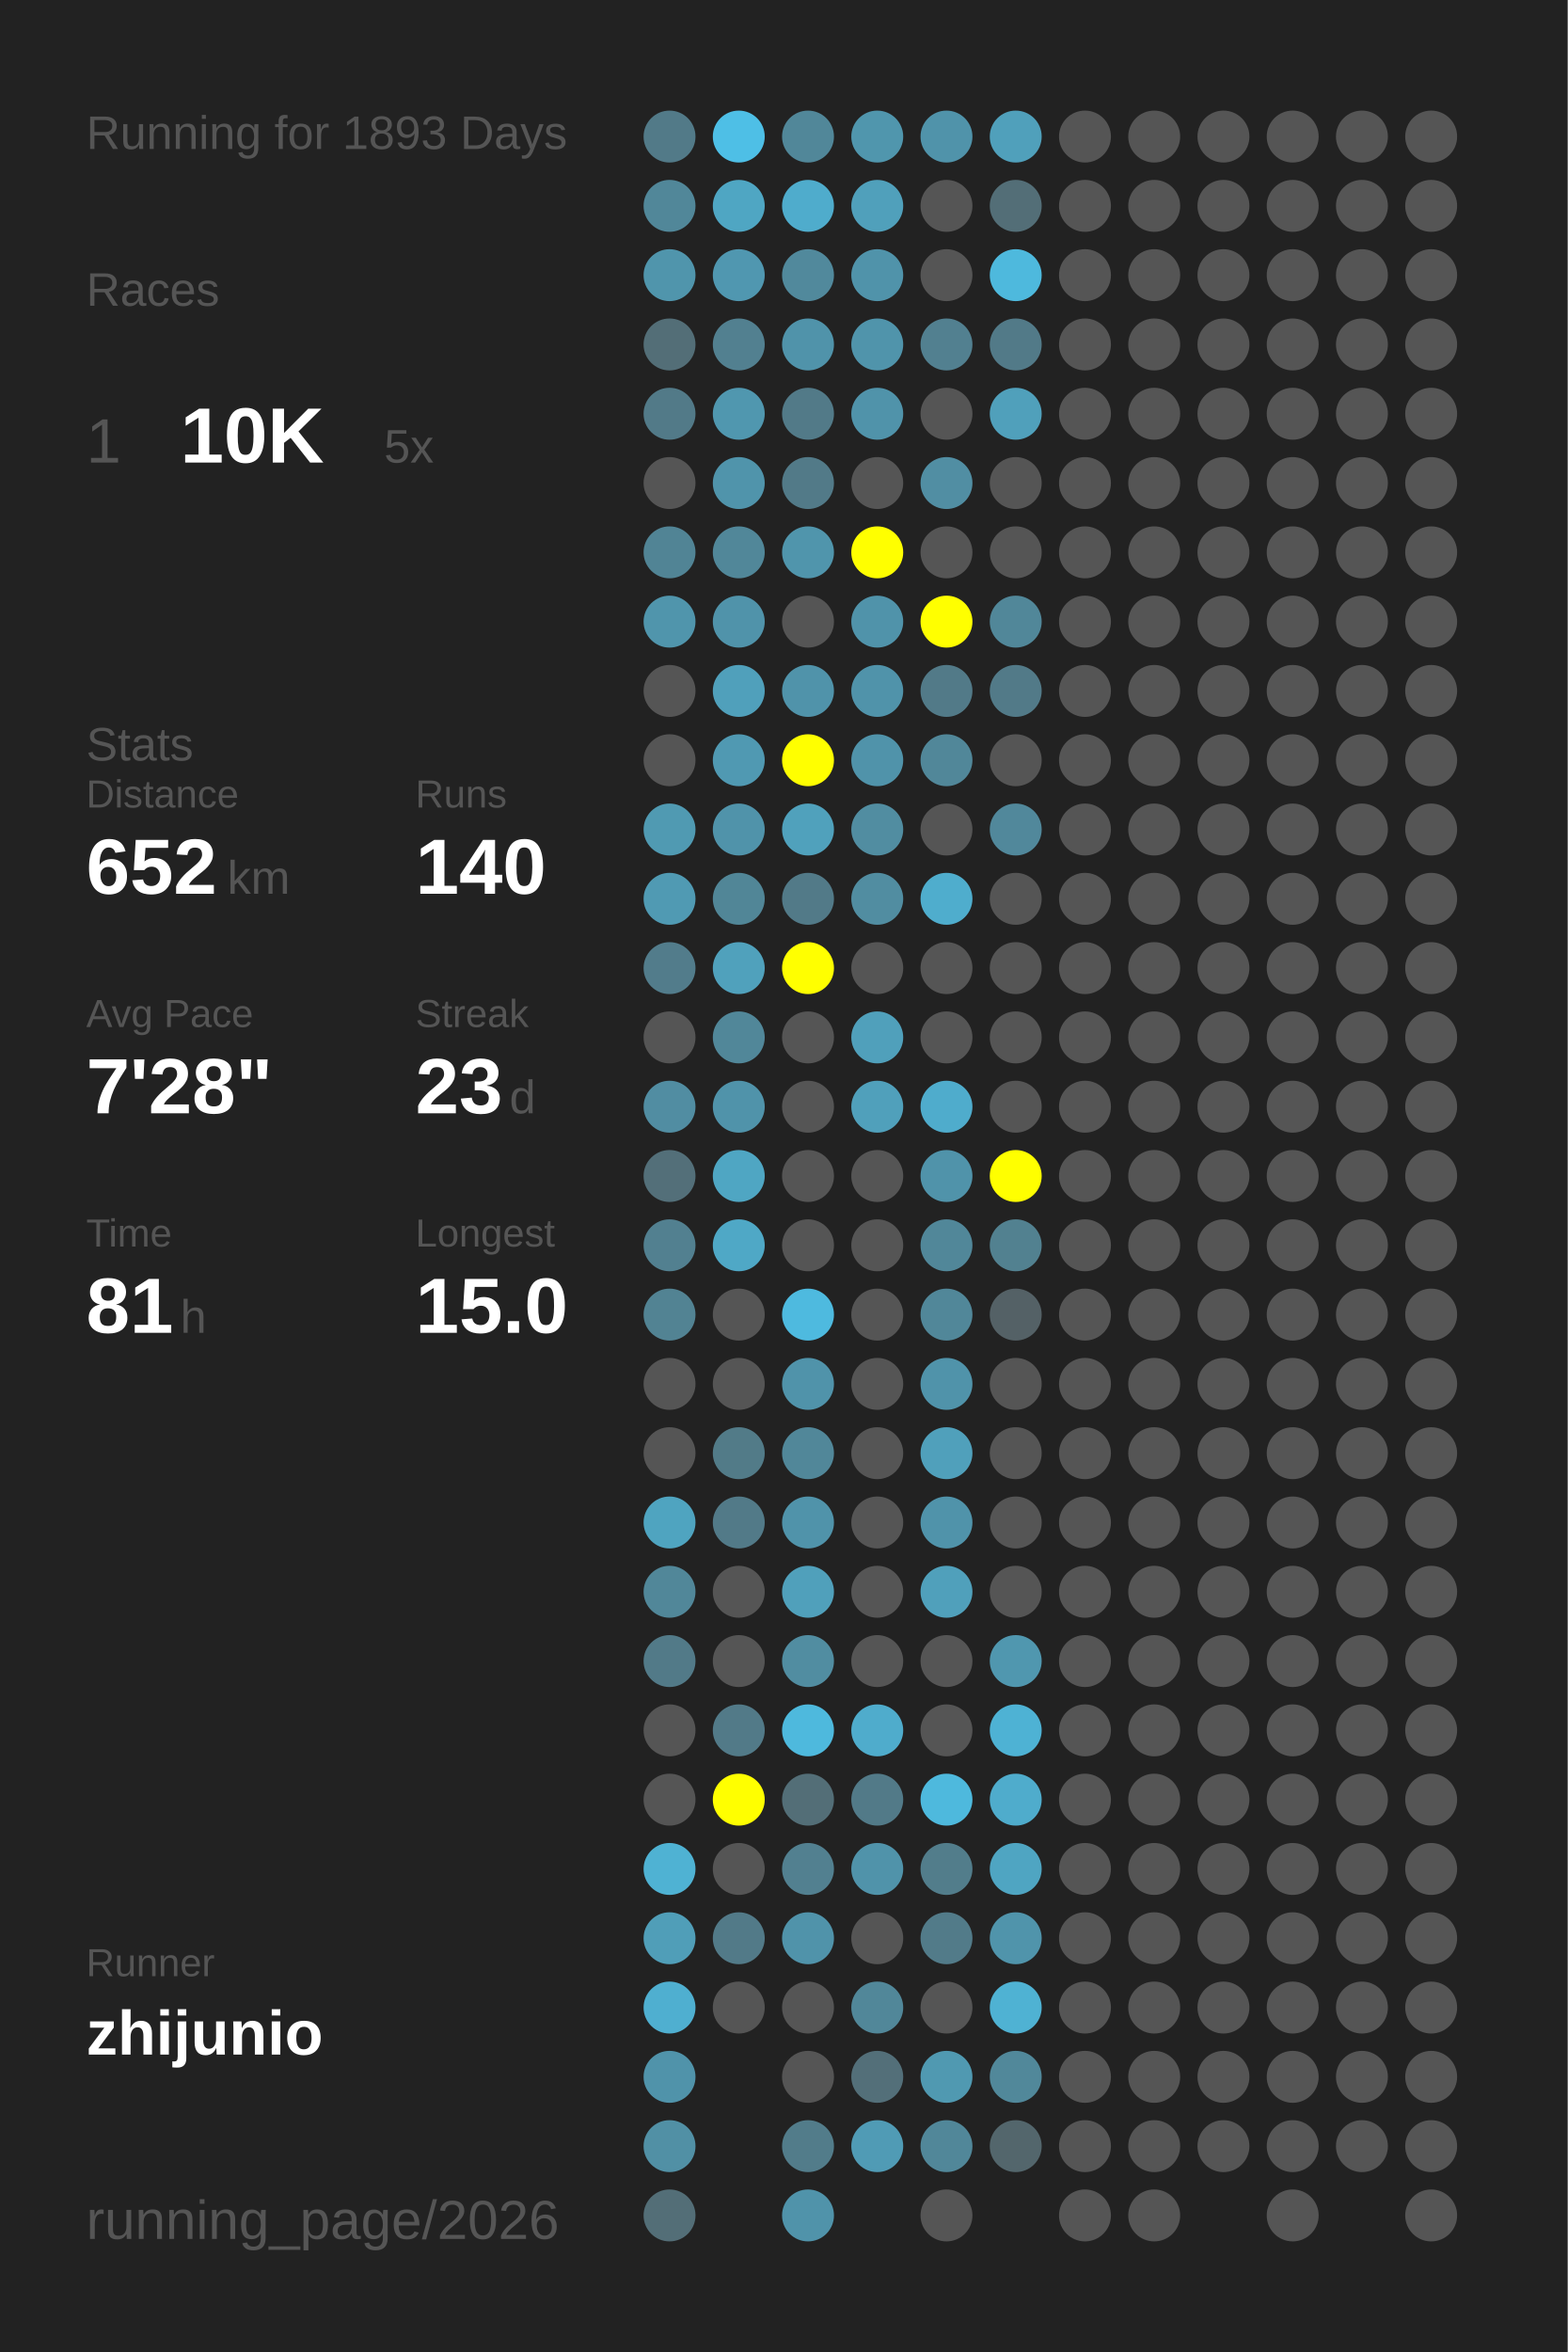
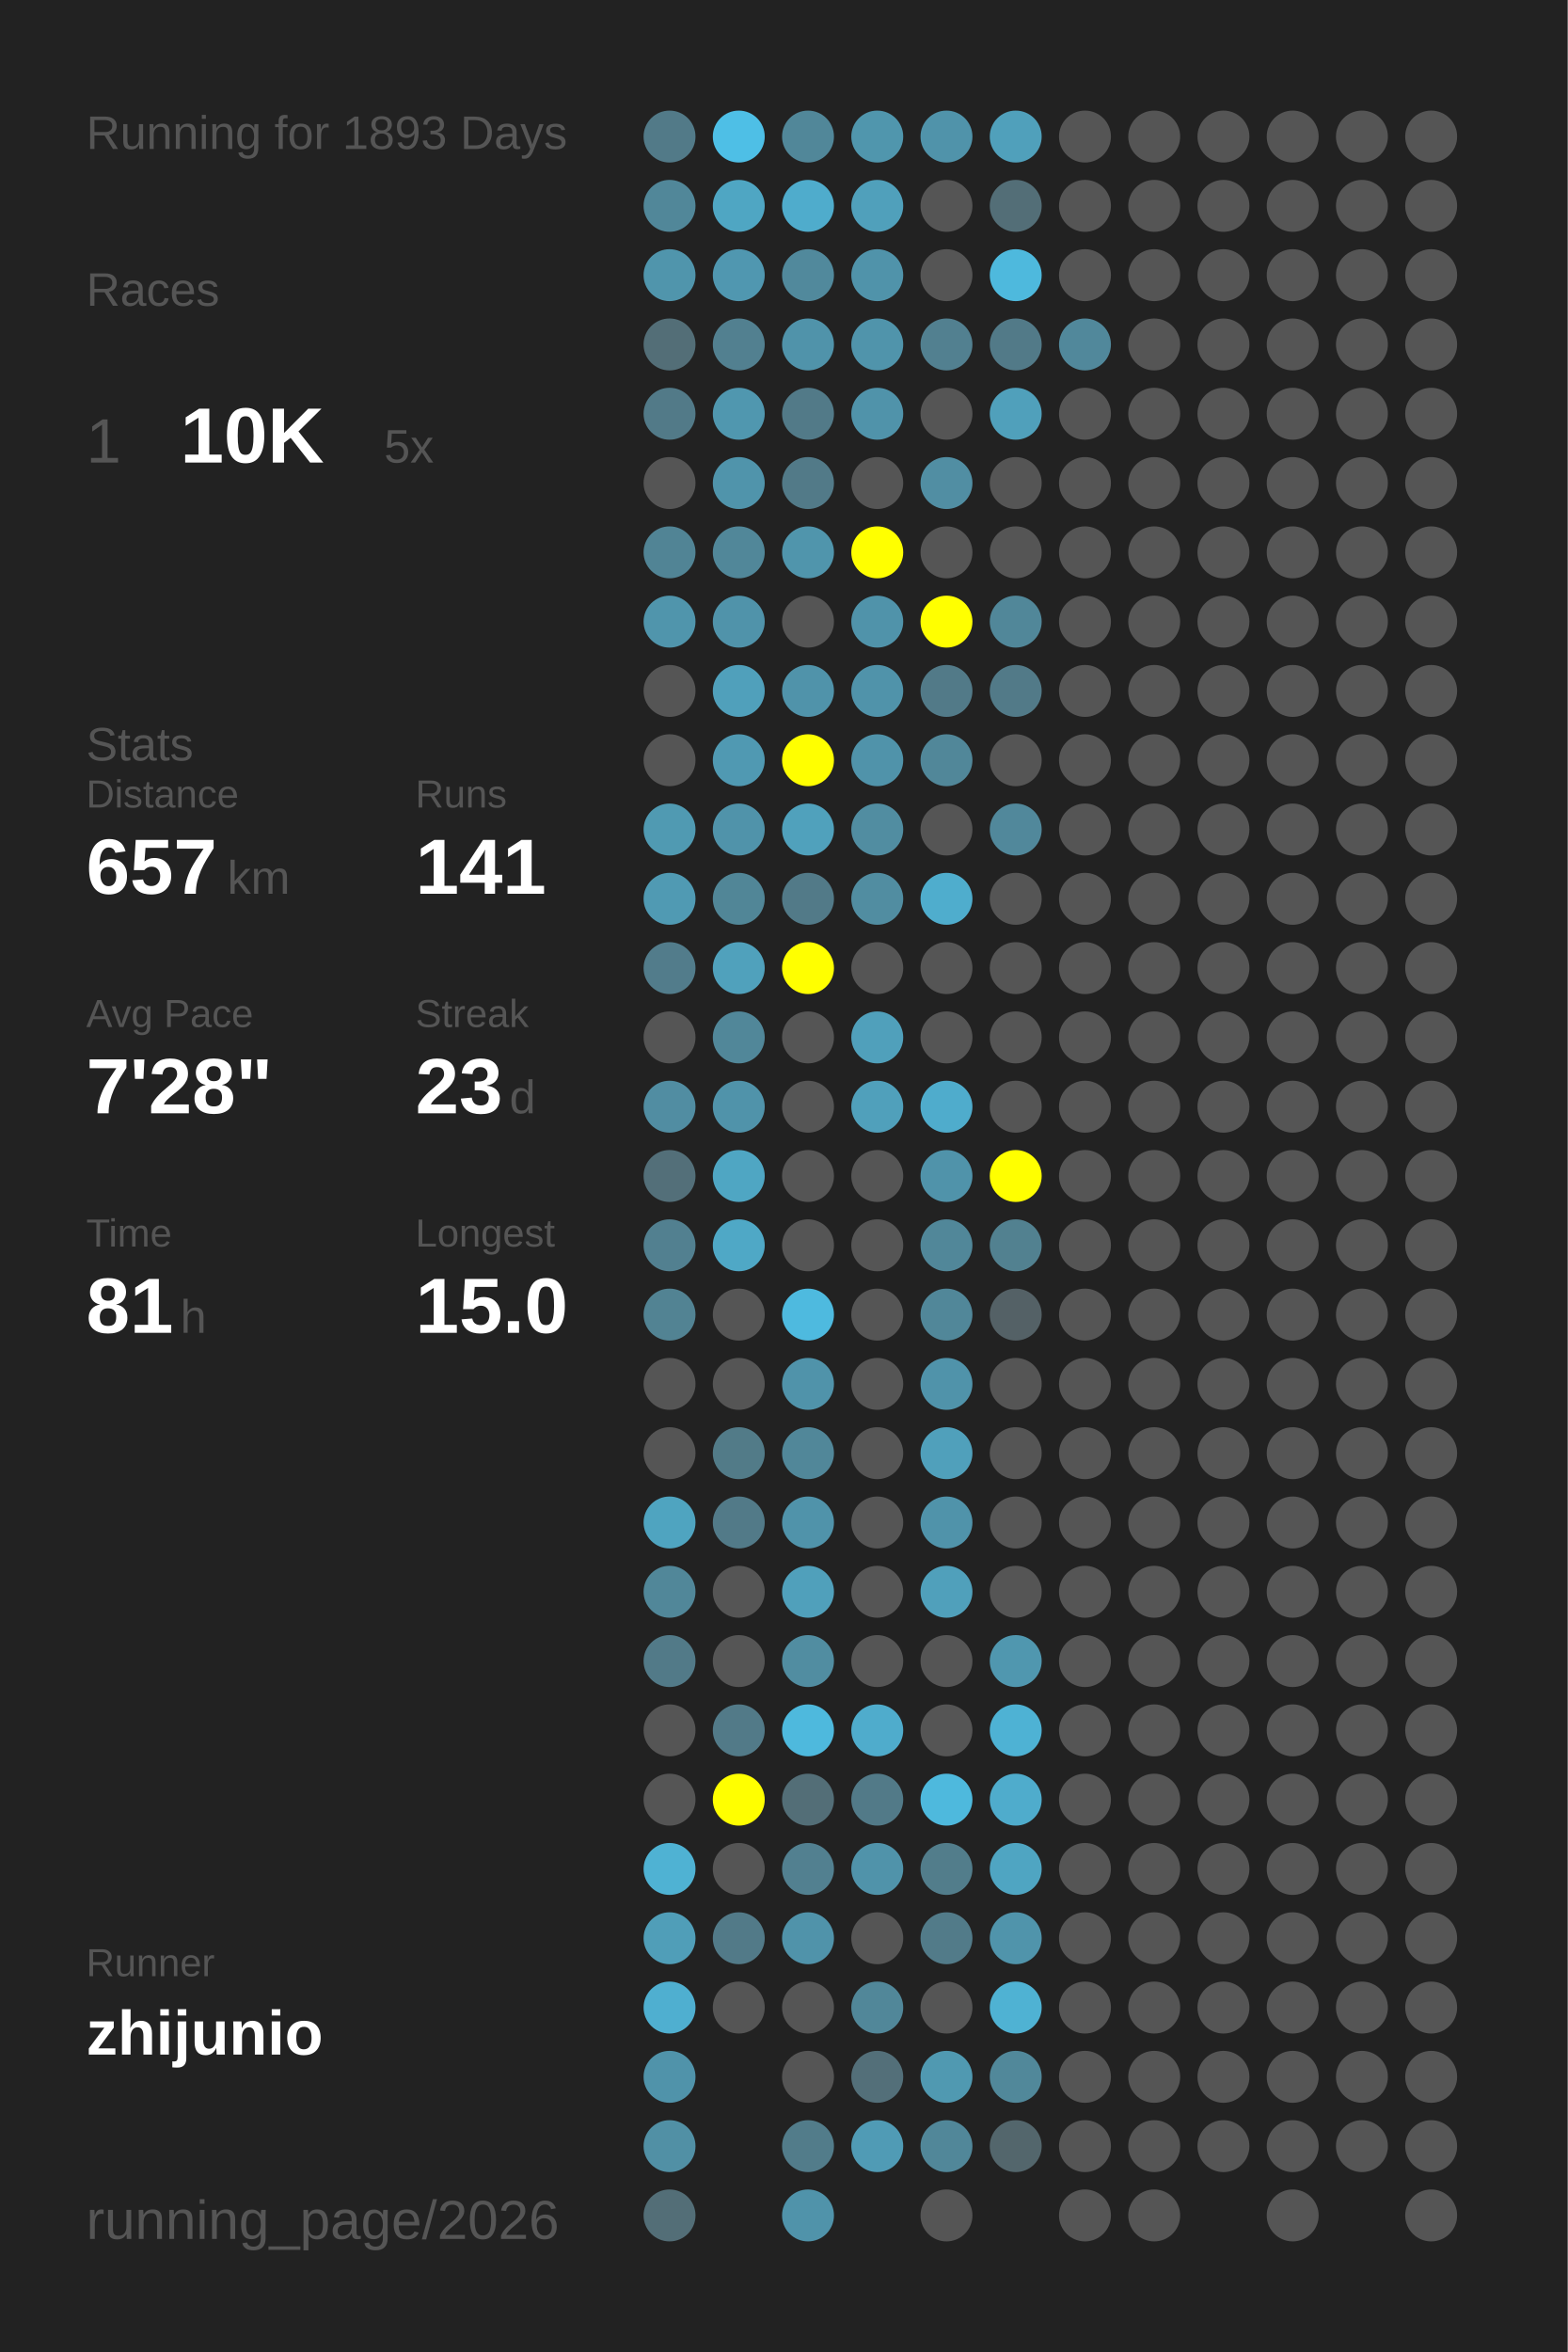
<svg xmlns="http://www.w3.org/2000/svg" baseProfile="full" height="300mm" version="1.1" viewBox="0,0,200,300" width="200mm">
  <defs />
  <rect fill="#222222" height="300" width="200" x="0" y="0" />
  <text fill="#555555" style="font-size:6px; font-family:Arial;" x="11" y="19">Running for 1893 Days</text>
  <text fill="#555555" style="font-size:6px; font-family:Arial;" x="11" y="39">Races</text>
  <text fill="#555555" style="font-size:8px; font-family:Arial;" x="11" y="59">1</text>
  <text fill="#FFFFFF" style="font-size:10px; font-family:Arial; font-weight:bold;" x="23" y="59">10K</text>
  <text fill="#555555" style="font-size:6px; font-family:Arial;" x="49" y="59">5x</text>
  <text fill="#555555" style="font-size:6px; font-family:Arial;" x="11" y="97">Stats</text>
  <text fill="#555555" style="font-size:5px; font-family:Arial;" x="11" y="103">Distance</text>
-   <text fill="#FFFFFF" style="font-size:10px; font-family:Arial; font-weight:bold;" x="11" y="114">652</text>
+   <text fill="#FFFFFF" style="font-size:10px; font-family:Arial; font-weight:bold;" x="11" y="114">657</text>
  <text fill="#555555" style="font-size:6px; font-family:Arial;" x="29" y="114">km</text>
  <text fill="#555555" style="font-size:5px; font-family:Arial;" x="53" y="103">Runs</text>
-   <text fill="#FFFFFF" style="font-size:10px; font-family:Arial; font-weight:bold;" x="53" y="114">140</text>
+   <text fill="#FFFFFF" style="font-size:10px; font-family:Arial; font-weight:bold;" x="53" y="114">141</text>
  <text fill="#555555" style="font-size:5px; font-family:Arial;" x="11" y="131">Avg Pace</text>
  <text fill="#FFFFFF" style="font-size:10px; font-family:Arial; font-weight:bold;" x="11" y="142">7'28"</text>
  <text fill="#555555" style="font-size:5px; font-family:Arial;" x="53" y="131">Streak</text>
  <text fill="#FFFFFF" style="font-size:10px; font-family:Arial; font-weight:bold;" x="53" y="142">23</text>
  <text fill="#555555" style="font-size:6px; font-family:Arial;" x="65" y="142">d</text>
  <text fill="#555555" style="font-size:5px; font-family:Arial;" x="11" y="159">Time</text>
  <text fill="#FFFFFF" style="font-size:10px; font-family:Arial; font-weight:bold;" x="11" y="170">81</text>
  <text fill="#555555" style="font-size:6px; font-family:Arial;" x="23" y="170">h</text>
  <text fill="#555555" style="font-size:5px; font-family:Arial;" x="53" y="159">Longest</text>
  <text fill="#FFFFFF" style="font-size:10px; font-family:Arial; font-weight:bold;" x="53" y="170">15.0</text>
  <text fill="#555555" style="font-size:5px; font-family:Arial;" x="11" y="252.065">Runner</text>
  <text fill="#FFFFFF" style="font-size:8px; font-family:Arial; font-weight:bold;" x="11" y="262.065">zhijunio</text>
  <text fill="#555555" style="font-size:7px; font-family:Arial;" x="11" y="285.581">running_page/2026</text>
  <circle cx="85.417" cy="17.419" fill="#527a88" r="3.312" />
  <circle cx="85.417" cy="26.258" fill="#518799" r="3.312" />
  <circle cx="85.417" cy="35.097" fill="#5095ac" r="3.312" />
  <circle cx="85.417" cy="43.935" fill="#536e77" r="3.312" />
  <circle cx="85.417" cy="52.774" fill="#527a88" r="3.312" />
  <circle cx="85.417" cy="61.613" fill="#555555" r="3.312" />
  <circle cx="85.417" cy="70.452" fill="#518495" r="3.312" />
  <circle cx="85.417" cy="79.29" fill="#5095ac" r="3.312" />
  <circle cx="85.417" cy="88.129" fill="#555555" r="3.312" />
  <circle cx="85.417" cy="96.968" fill="#555555" r="3.312" />
  <circle cx="85.417" cy="105.806" fill="#509ab2" r="3.312" />
  <circle cx="85.417" cy="114.645" fill="#509ab3" r="3.312" />
  <circle cx="85.417" cy="123.484" fill="#527c8b" r="3.312" />
  <circle cx="85.417" cy="132.323" fill="#555555" r="3.312" />
  <circle cx="85.417" cy="141.161" fill="#518da2" r="3.312" />
  <circle cx="85.417" cy="150" fill="#536f79" r="3.312" />
  <circle cx="85.417" cy="158.839" fill="#528090" r="3.312" />
  <circle cx="85.417" cy="167.677" fill="#528393" r="3.312" />
  <circle cx="85.417" cy="176.516" fill="#555555" r="3.312" />
  <circle cx="85.417" cy="185.355" fill="#555555" r="3.312" />
  <circle cx="85.417" cy="194.194" fill="#4fa4c0" r="3.312" />
  <circle cx="85.417" cy="203.032" fill="#518799" r="3.312" />
  <circle cx="85.417" cy="211.871" fill="#527a88" r="3.312" />
  <circle cx="85.417" cy="220.71" fill="#555555" r="3.312" />
  <circle cx="85.417" cy="229.548" fill="#555555" r="3.312" />
  <circle cx="85.417" cy="238.387" fill="#4fb2d3" r="3.312" />
  <circle cx="85.417" cy="247.226" fill="#509eb8" r="3.312" />
  <circle cx="85.417" cy="256.065" fill="#4fafd0" r="3.312" />
  <circle cx="85.417" cy="264.903" fill="#5093aa" r="3.312" />
  <circle cx="85.417" cy="273.742" fill="#5190a5" r="3.312" />
  <circle cx="85.417" cy="282.581" fill="#536e77" r="3.312" />
  <circle cx="94.25" cy="17.419" fill="#4ebfe6" r="3.312" />
  <circle cx="94.25" cy="26.258" fill="#4fa6c3" r="3.312" />
  <circle cx="94.25" cy="35.097" fill="#5097b0" r="3.312" />
  <circle cx="94.25" cy="43.935" fill="#528090" r="3.312" />
  <circle cx="94.25" cy="52.774" fill="#5097af" r="3.312" />
  <circle cx="94.25" cy="61.613" fill="#5094ab" r="3.312" />
  <circle cx="94.25" cy="70.452" fill="#518799" r="3.312" />
  <circle cx="94.25" cy="79.29" fill="#5093aa" r="3.312" />
  <circle cx="94.25" cy="88.129" fill="#50a0bb" r="3.312" />
  <circle cx="94.25" cy="96.968" fill="#5099b2" r="3.312" />
  <circle cx="94.25" cy="105.806" fill="#5093aa" r="3.312" />
  <circle cx="94.25" cy="114.645" fill="#518697" r="3.312" />
  <circle cx="94.25" cy="123.484" fill="#50a1bc" r="3.312" />
  <circle cx="94.25" cy="132.323" fill="#518799" r="3.312" />
  <circle cx="94.25" cy="141.161" fill="#5093aa" r="3.312" />
  <circle cx="94.25" cy="150" fill="#4fa6c3" r="3.312" />
  <circle cx="94.25" cy="158.839" fill="#4fa8c6" r="3.312" />
  <circle cx="94.25" cy="167.677" fill="#555555" r="3.312" />
  <circle cx="94.25" cy="176.516" fill="#555555" r="3.312" />
  <circle cx="94.25" cy="185.355" fill="#527b88" r="3.312" />
  <circle cx="94.25" cy="194.194" fill="#527a88" r="3.312" />
  <circle cx="94.25" cy="203.032" fill="#555555" r="3.312" />
  <circle cx="94.25" cy="211.871" fill="#555555" r="3.312" />
  <circle cx="94.25" cy="220.71" fill="#527a88" r="3.312" />
  <circle cx="94.25" cy="229.548" fill="#FFFF00" r="3.312" />
  <circle cx="94.25" cy="238.387" fill="#555555" r="3.312" />
  <circle cx="94.25" cy="247.226" fill="#527a88" r="3.312" />
  <circle cx="94.25" cy="256.065" fill="#555555" r="3.312" />
  <circle cx="103.083" cy="17.419" fill="#518799" r="3.312" />
  <circle cx="103.083" cy="26.258" fill="#4faccc" r="3.312" />
  <circle cx="103.083" cy="35.097" fill="#51899c" r="3.312" />
  <circle cx="103.083" cy="43.935" fill="#5093aa" r="3.312" />
  <circle cx="103.083" cy="52.774" fill="#527a88" r="3.312" />
  <circle cx="103.083" cy="61.613" fill="#527a88" r="3.312" />
  <circle cx="103.083" cy="70.452" fill="#5095ac" r="3.312" />
  <circle cx="103.083" cy="79.29" fill="#555555" r="3.312" />
  <circle cx="103.083" cy="88.129" fill="#5093aa" r="3.312" />
  <circle cx="103.083" cy="96.968" fill="#FFFF00" r="3.312" />
  <circle cx="103.083" cy="105.806" fill="#50a1bc" r="3.312" />
  <circle cx="103.083" cy="114.645" fill="#527a88" r="3.312" />
  <circle cx="103.083" cy="123.484" fill="#FFFF00" r="3.312" />
  <circle cx="103.083" cy="132.323" fill="#555555" r="3.312" />
  <circle cx="103.083" cy="141.161" fill="#555555" r="3.312" />
  <circle cx="103.083" cy="150" fill="#555555" r="3.312" />
  <circle cx="103.083" cy="158.839" fill="#555555" r="3.312" />
  <circle cx="103.083" cy="167.677" fill="#4ebadf" r="3.312" />
  <circle cx="103.083" cy="176.516" fill="#5093aa" r="3.312" />
  <circle cx="103.083" cy="185.355" fill="#518799" r="3.312" />
  <circle cx="103.083" cy="194.194" fill="#5093aa" r="3.312" />
  <circle cx="103.083" cy="203.032" fill="#50a0bb" r="3.312" />
  <circle cx="103.083" cy="211.871" fill="#518da1" r="3.312" />
  <circle cx="103.083" cy="220.71" fill="#4eb9dd" r="3.312" />
  <circle cx="103.083" cy="229.548" fill="#536e77" r="3.312" />
  <circle cx="103.083" cy="238.387" fill="#528090" r="3.312" />
  <circle cx="103.083" cy="247.226" fill="#5093aa" r="3.312" />
  <circle cx="103.083" cy="256.065" fill="#555555" r="3.312" />
  <circle cx="103.083" cy="264.903" fill="#555555" r="3.312" />
  <circle cx="103.083" cy="273.742" fill="#527c8a" r="3.312" />
  <circle cx="103.083" cy="282.581" fill="#5093aa" r="3.312" />
  <circle cx="111.917" cy="17.419" fill="#5096ad" r="3.312" />
  <circle cx="111.917" cy="26.258" fill="#50a0bb" r="3.312" />
  <circle cx="111.917" cy="35.097" fill="#5093aa" r="3.312" />
  <circle cx="111.917" cy="43.935" fill="#5094ab" r="3.312" />
  <circle cx="111.917" cy="52.774" fill="#5093aa" r="3.312" />
  <circle cx="111.917" cy="61.613" fill="#555555" r="3.312" />
  <circle cx="111.917" cy="70.452" fill="#FFFF00" r="3.312" />
  <circle cx="111.917" cy="79.29" fill="#5093aa" r="3.312" />
  <circle cx="111.917" cy="88.129" fill="#5093aa" r="3.312" />
  <circle cx="111.917" cy="96.968" fill="#5093aa" r="3.312" />
  <circle cx="111.917" cy="105.806" fill="#518da1" r="3.312" />
  <circle cx="111.917" cy="114.645" fill="#518da1" r="3.312" />
  <circle cx="111.917" cy="123.484" fill="#555555" r="3.312" />
  <circle cx="111.917" cy="132.323" fill="#50a0bb" r="3.312" />
  <circle cx="111.917" cy="141.161" fill="#50a0bb" r="3.312" />
  <circle cx="111.917" cy="150" fill="#555555" r="3.312" />
  <circle cx="111.917" cy="158.839" fill="#555555" r="3.312" />
  <circle cx="111.917" cy="167.677" fill="#555555" r="3.312" />
  <circle cx="111.917" cy="176.516" fill="#555555" r="3.312" />
  <circle cx="111.917" cy="185.355" fill="#555555" r="3.312" />
  <circle cx="111.917" cy="194.194" fill="#555555" r="3.312" />
  <circle cx="111.917" cy="203.032" fill="#555555" r="3.312" />
  <circle cx="111.917" cy="211.871" fill="#555555" r="3.312" />
  <circle cx="111.917" cy="220.71" fill="#4faccc" r="3.312" />
  <circle cx="111.917" cy="229.548" fill="#527a88" r="3.312" />
  <circle cx="111.917" cy="238.387" fill="#5093aa" r="3.312" />
  <circle cx="111.917" cy="247.226" fill="#555555" r="3.312" />
  <circle cx="111.917" cy="256.065" fill="#518799" r="3.312" />
  <circle cx="111.917" cy="264.903" fill="#536f79" r="3.312" />
  <circle cx="111.917" cy="273.742" fill="#509bb5" r="3.312" />
  <circle cx="120.75" cy="17.419" fill="#5093aa" r="3.312" />
  <circle cx="120.75" cy="26.258" fill="#555555" r="3.312" />
  <circle cx="120.75" cy="35.097" fill="#555555" r="3.312" />
  <circle cx="120.75" cy="43.935" fill="#528090" r="3.312" />
  <circle cx="120.75" cy="52.774" fill="#555555" r="3.312" />
  <circle cx="120.75" cy="61.613" fill="#518ea3" r="3.312" />
  <circle cx="120.75" cy="70.452" fill="#555555" r="3.312" />
  <circle cx="120.75" cy="79.29" fill="#FFFF00" r="3.312" />
  <circle cx="120.75" cy="88.129" fill="#527a88" r="3.312" />
  <circle cx="120.75" cy="96.968" fill="#518799" r="3.312" />
  <circle cx="120.75" cy="105.806" fill="#555555" r="3.312" />
  <circle cx="120.75" cy="114.645" fill="#4fadcd" r="3.312" />
  <circle cx="120.75" cy="123.484" fill="#555555" r="3.312" />
  <circle cx="120.75" cy="132.323" fill="#555555" r="3.312" />
  <circle cx="120.75" cy="141.161" fill="#4faccc" r="3.312" />
  <circle cx="120.75" cy="150" fill="#5093aa" r="3.312" />
  <circle cx="120.75" cy="158.839" fill="#518799" r="3.312" />
  <circle cx="120.75" cy="167.677" fill="#518799" r="3.312" />
  <circle cx="120.75" cy="176.516" fill="#5093aa" r="3.312" />
  <circle cx="120.75" cy="185.355" fill="#50a0bb" r="3.312" />
  <circle cx="120.75" cy="194.194" fill="#5093aa" r="3.312" />
  <circle cx="120.75" cy="203.032" fill="#50a0bb" r="3.312" />
  <circle cx="120.75" cy="211.871" fill="#555555" r="3.312" />
  <circle cx="120.75" cy="220.71" fill="#555555" r="3.312" />
  <circle cx="120.75" cy="229.548" fill="#4eb9dd" r="3.312" />
  <circle cx="120.75" cy="238.387" fill="#527d8b" r="3.312" />
  <circle cx="120.75" cy="247.226" fill="#527b89" r="3.312" />
  <circle cx="120.75" cy="256.065" fill="#555555" r="3.312" />
  <circle cx="120.75" cy="264.903" fill="#5099b1" r="3.312" />
  <circle cx="120.75" cy="273.742" fill="#518799" r="3.312" />
  <circle cx="120.75" cy="282.581" fill="#555555" r="3.312" />
  <circle cx="129.583" cy="17.419" fill="#50a0bb" r="3.312" />
  <circle cx="129.583" cy="26.258" fill="#536e77" r="3.312" />
  <circle cx="129.583" cy="35.097" fill="#4eb9dd" r="3.312" />
  <circle cx="129.583" cy="43.935" fill="#527a88" r="3.312" />
  <circle cx="129.583" cy="52.774" fill="#50a0bb" r="3.312" />
  <circle cx="129.583" cy="61.613" fill="#555555" r="3.312" />
  <circle cx="129.583" cy="70.452" fill="#555555" r="3.312" />
  <circle cx="129.583" cy="79.29" fill="#518799" r="3.312" />
  <circle cx="129.583" cy="88.129" fill="#527a88" r="3.312" />
  <circle cx="129.583" cy="96.968" fill="#555555" r="3.312" />
  <circle cx="129.583" cy="105.806" fill="#51889b" r="3.312" />
  <circle cx="129.583" cy="114.645" fill="#555555" r="3.312" />
  <circle cx="129.583" cy="123.484" fill="#555555" r="3.312" />
  <circle cx="129.583" cy="132.323" fill="#555555" r="3.312" />
  <circle cx="129.583" cy="141.161" fill="#555555" r="3.312" />
  <circle cx="129.583" cy="150" fill="#FFFF00" r="3.312" />
  <circle cx="129.583" cy="158.839" fill="#528190" r="3.312" />
  <circle cx="129.583" cy="167.677" fill="#546166" r="3.312" />
  <circle cx="129.583" cy="176.516" fill="#555555" r="3.312" />
  <circle cx="129.583" cy="185.355" fill="#555555" r="3.312" />
  <circle cx="129.583" cy="194.194" fill="#555555" r="3.312" />
  <circle cx="129.583" cy="203.032" fill="#555555" r="3.312" />
  <circle cx="129.583" cy="211.871" fill="#5097af" r="3.312" />
  <circle cx="129.583" cy="220.71" fill="#4eb2d4" r="3.312" />
  <circle cx="129.583" cy="229.548" fill="#4faccc" r="3.312" />
  <circle cx="129.583" cy="238.387" fill="#4fa5c2" r="3.312" />
  <circle cx="129.583" cy="247.226" fill="#5094ab" r="3.312" />
  <circle cx="129.583" cy="256.065" fill="#4fb2d3" r="3.312" />
  <circle cx="129.583" cy="264.903" fill="#51889a" r="3.312" />
  <circle cx="129.583" cy="273.742" fill="#53666c" r="3.312" />
  <circle cx="138.417" cy="17.419" fill="#555555" r="3.312" />
  <circle cx="138.417" cy="26.258" fill="#555555" r="3.312" />
  <circle cx="138.417" cy="35.097" fill="#555555" r="3.312" />
-   <circle cx="138.417" cy="43.935" fill="#555555" r="3.312" />
+   <circle cx="138.417" cy="43.935" fill="#51889b" r="3.312" />
  <circle cx="138.417" cy="52.774" fill="#555555" r="3.312" />
  <circle cx="138.417" cy="61.613" fill="#555555" r="3.312" />
  <circle cx="138.417" cy="70.452" fill="#555555" r="3.312" />
  <circle cx="138.417" cy="79.29" fill="#555555" r="3.312" />
  <circle cx="138.417" cy="88.129" fill="#555555" r="3.312" />
  <circle cx="138.417" cy="96.968" fill="#555555" r="3.312" />
  <circle cx="138.417" cy="105.806" fill="#555555" r="3.312" />
  <circle cx="138.417" cy="114.645" fill="#555555" r="3.312" />
  <circle cx="138.417" cy="123.484" fill="#555555" r="3.312" />
  <circle cx="138.417" cy="132.323" fill="#555555" r="3.312" />
  <circle cx="138.417" cy="141.161" fill="#555555" r="3.312" />
  <circle cx="138.417" cy="150" fill="#555555" r="3.312" />
  <circle cx="138.417" cy="158.839" fill="#555555" r="3.312" />
  <circle cx="138.417" cy="167.677" fill="#555555" r="3.312" />
  <circle cx="138.417" cy="176.516" fill="#555555" r="3.312" />
  <circle cx="138.417" cy="185.355" fill="#555555" r="3.312" />
  <circle cx="138.417" cy="194.194" fill="#555555" r="3.312" />
  <circle cx="138.417" cy="203.032" fill="#555555" r="3.312" />
  <circle cx="138.417" cy="211.871" fill="#555555" r="3.312" />
  <circle cx="138.417" cy="220.71" fill="#555555" r="3.312" />
  <circle cx="138.417" cy="229.548" fill="#555555" r="3.312" />
  <circle cx="138.417" cy="238.387" fill="#555555" r="3.312" />
  <circle cx="138.417" cy="247.226" fill="#555555" r="3.312" />
  <circle cx="138.417" cy="256.065" fill="#555555" r="3.312" />
  <circle cx="138.417" cy="264.903" fill="#555555" r="3.312" />
  <circle cx="138.417" cy="273.742" fill="#555555" r="3.312" />
  <circle cx="138.417" cy="282.581" fill="#555555" r="3.312" />
  <circle cx="147.25" cy="17.419" fill="#555555" r="3.312" />
  <circle cx="147.25" cy="26.258" fill="#555555" r="3.312" />
  <circle cx="147.25" cy="35.097" fill="#555555" r="3.312" />
  <circle cx="147.25" cy="43.935" fill="#555555" r="3.312" />
  <circle cx="147.25" cy="52.774" fill="#555555" r="3.312" />
  <circle cx="147.25" cy="61.613" fill="#555555" r="3.312" />
  <circle cx="147.25" cy="70.452" fill="#555555" r="3.312" />
  <circle cx="147.25" cy="79.29" fill="#555555" r="3.312" />
  <circle cx="147.25" cy="88.129" fill="#555555" r="3.312" />
  <circle cx="147.25" cy="96.968" fill="#555555" r="3.312" />
  <circle cx="147.25" cy="105.806" fill="#555555" r="3.312" />
  <circle cx="147.25" cy="114.645" fill="#555555" r="3.312" />
  <circle cx="147.25" cy="123.484" fill="#555555" r="3.312" />
  <circle cx="147.25" cy="132.323" fill="#555555" r="3.312" />
  <circle cx="147.25" cy="141.161" fill="#555555" r="3.312" />
  <circle cx="147.25" cy="150" fill="#555555" r="3.312" />
  <circle cx="147.25" cy="158.839" fill="#555555" r="3.312" />
  <circle cx="147.25" cy="167.677" fill="#555555" r="3.312" />
  <circle cx="147.25" cy="176.516" fill="#555555" r="3.312" />
  <circle cx="147.25" cy="185.355" fill="#555555" r="3.312" />
  <circle cx="147.25" cy="194.194" fill="#555555" r="3.312" />
  <circle cx="147.25" cy="203.032" fill="#555555" r="3.312" />
  <circle cx="147.25" cy="211.871" fill="#555555" r="3.312" />
  <circle cx="147.25" cy="220.71" fill="#555555" r="3.312" />
  <circle cx="147.25" cy="229.548" fill="#555555" r="3.312" />
  <circle cx="147.25" cy="238.387" fill="#555555" r="3.312" />
  <circle cx="147.25" cy="247.226" fill="#555555" r="3.312" />
  <circle cx="147.25" cy="256.065" fill="#555555" r="3.312" />
  <circle cx="147.25" cy="264.903" fill="#555555" r="3.312" />
  <circle cx="147.25" cy="273.742" fill="#555555" r="3.312" />
  <circle cx="147.25" cy="282.581" fill="#555555" r="3.312" />
  <circle cx="156.083" cy="17.419" fill="#555555" r="3.312" />
  <circle cx="156.083" cy="26.258" fill="#555555" r="3.312" />
  <circle cx="156.083" cy="35.097" fill="#555555" r="3.312" />
  <circle cx="156.083" cy="43.935" fill="#555555" r="3.312" />
  <circle cx="156.083" cy="52.774" fill="#555555" r="3.312" />
  <circle cx="156.083" cy="61.613" fill="#555555" r="3.312" />
  <circle cx="156.083" cy="70.452" fill="#555555" r="3.312" />
  <circle cx="156.083" cy="79.29" fill="#555555" r="3.312" />
  <circle cx="156.083" cy="88.129" fill="#555555" r="3.312" />
  <circle cx="156.083" cy="96.968" fill="#555555" r="3.312" />
  <circle cx="156.083" cy="105.806" fill="#555555" r="3.312" />
  <circle cx="156.083" cy="114.645" fill="#555555" r="3.312" />
  <circle cx="156.083" cy="123.484" fill="#555555" r="3.312" />
  <circle cx="156.083" cy="132.323" fill="#555555" r="3.312" />
  <circle cx="156.083" cy="141.161" fill="#555555" r="3.312" />
  <circle cx="156.083" cy="150" fill="#555555" r="3.312" />
  <circle cx="156.083" cy="158.839" fill="#555555" r="3.312" />
  <circle cx="156.083" cy="167.677" fill="#555555" r="3.312" />
  <circle cx="156.083" cy="176.516" fill="#555555" r="3.312" />
  <circle cx="156.083" cy="185.355" fill="#555555" r="3.312" />
  <circle cx="156.083" cy="194.194" fill="#555555" r="3.312" />
  <circle cx="156.083" cy="203.032" fill="#555555" r="3.312" />
  <circle cx="156.083" cy="211.871" fill="#555555" r="3.312" />
  <circle cx="156.083" cy="220.71" fill="#555555" r="3.312" />
  <circle cx="156.083" cy="229.548" fill="#555555" r="3.312" />
  <circle cx="156.083" cy="238.387" fill="#555555" r="3.312" />
  <circle cx="156.083" cy="247.226" fill="#555555" r="3.312" />
  <circle cx="156.083" cy="256.065" fill="#555555" r="3.312" />
  <circle cx="156.083" cy="264.903" fill="#555555" r="3.312" />
  <circle cx="156.083" cy="273.742" fill="#555555" r="3.312" />
  <circle cx="164.917" cy="17.419" fill="#555555" r="3.312" />
  <circle cx="164.917" cy="26.258" fill="#555555" r="3.312" />
  <circle cx="164.917" cy="35.097" fill="#555555" r="3.312" />
  <circle cx="164.917" cy="43.935" fill="#555555" r="3.312" />
  <circle cx="164.917" cy="52.774" fill="#555555" r="3.312" />
  <circle cx="164.917" cy="61.613" fill="#555555" r="3.312" />
  <circle cx="164.917" cy="70.452" fill="#555555" r="3.312" />
  <circle cx="164.917" cy="79.29" fill="#555555" r="3.312" />
  <circle cx="164.917" cy="88.129" fill="#555555" r="3.312" />
  <circle cx="164.917" cy="96.968" fill="#555555" r="3.312" />
  <circle cx="164.917" cy="105.806" fill="#555555" r="3.312" />
  <circle cx="164.917" cy="114.645" fill="#555555" r="3.312" />
  <circle cx="164.917" cy="123.484" fill="#555555" r="3.312" />
  <circle cx="164.917" cy="132.323" fill="#555555" r="3.312" />
  <circle cx="164.917" cy="141.161" fill="#555555" r="3.312" />
  <circle cx="164.917" cy="150" fill="#555555" r="3.312" />
  <circle cx="164.917" cy="158.839" fill="#555555" r="3.312" />
  <circle cx="164.917" cy="167.677" fill="#555555" r="3.312" />
  <circle cx="164.917" cy="176.516" fill="#555555" r="3.312" />
  <circle cx="164.917" cy="185.355" fill="#555555" r="3.312" />
  <circle cx="164.917" cy="194.194" fill="#555555" r="3.312" />
  <circle cx="164.917" cy="203.032" fill="#555555" r="3.312" />
  <circle cx="164.917" cy="211.871" fill="#555555" r="3.312" />
  <circle cx="164.917" cy="220.71" fill="#555555" r="3.312" />
  <circle cx="164.917" cy="229.548" fill="#555555" r="3.312" />
  <circle cx="164.917" cy="238.387" fill="#555555" r="3.312" />
  <circle cx="164.917" cy="247.226" fill="#555555" r="3.312" />
  <circle cx="164.917" cy="256.065" fill="#555555" r="3.312" />
  <circle cx="164.917" cy="264.903" fill="#555555" r="3.312" />
  <circle cx="164.917" cy="273.742" fill="#555555" r="3.312" />
  <circle cx="164.917" cy="282.581" fill="#555555" r="3.312" />
  <circle cx="173.75" cy="17.419" fill="#555555" r="3.312" />
  <circle cx="173.75" cy="26.258" fill="#555555" r="3.312" />
  <circle cx="173.75" cy="35.097" fill="#555555" r="3.312" />
  <circle cx="173.75" cy="43.935" fill="#555555" r="3.312" />
  <circle cx="173.75" cy="52.774" fill="#555555" r="3.312" />
  <circle cx="173.75" cy="61.613" fill="#555555" r="3.312" />
  <circle cx="173.75" cy="70.452" fill="#555555" r="3.312" />
  <circle cx="173.75" cy="79.29" fill="#555555" r="3.312" />
  <circle cx="173.75" cy="88.129" fill="#555555" r="3.312" />
  <circle cx="173.75" cy="96.968" fill="#555555" r="3.312" />
  <circle cx="173.75" cy="105.806" fill="#555555" r="3.312" />
  <circle cx="173.75" cy="114.645" fill="#555555" r="3.312" />
  <circle cx="173.75" cy="123.484" fill="#555555" r="3.312" />
  <circle cx="173.75" cy="132.323" fill="#555555" r="3.312" />
  <circle cx="173.75" cy="141.161" fill="#555555" r="3.312" />
  <circle cx="173.75" cy="150" fill="#555555" r="3.312" />
  <circle cx="173.75" cy="158.839" fill="#555555" r="3.312" />
  <circle cx="173.75" cy="167.677" fill="#555555" r="3.312" />
  <circle cx="173.75" cy="176.516" fill="#555555" r="3.312" />
  <circle cx="173.75" cy="185.355" fill="#555555" r="3.312" />
  <circle cx="173.75" cy="194.194" fill="#555555" r="3.312" />
  <circle cx="173.75" cy="203.032" fill="#555555" r="3.312" />
  <circle cx="173.75" cy="211.871" fill="#555555" r="3.312" />
  <circle cx="173.75" cy="220.71" fill="#555555" r="3.312" />
  <circle cx="173.75" cy="229.548" fill="#555555" r="3.312" />
  <circle cx="173.75" cy="238.387" fill="#555555" r="3.312" />
  <circle cx="173.75" cy="247.226" fill="#555555" r="3.312" />
  <circle cx="173.75" cy="256.065" fill="#555555" r="3.312" />
  <circle cx="173.75" cy="264.903" fill="#555555" r="3.312" />
  <circle cx="173.75" cy="273.742" fill="#555555" r="3.312" />
  <circle cx="182.583" cy="17.419" fill="#555555" r="3.312" />
  <circle cx="182.583" cy="26.258" fill="#555555" r="3.312" />
  <circle cx="182.583" cy="35.097" fill="#555555" r="3.312" />
  <circle cx="182.583" cy="43.935" fill="#555555" r="3.312" />
  <circle cx="182.583" cy="52.774" fill="#555555" r="3.312" />
  <circle cx="182.583" cy="61.613" fill="#555555" r="3.312" />
  <circle cx="182.583" cy="70.452" fill="#555555" r="3.312" />
  <circle cx="182.583" cy="79.29" fill="#555555" r="3.312" />
  <circle cx="182.583" cy="88.129" fill="#555555" r="3.312" />
  <circle cx="182.583" cy="96.968" fill="#555555" r="3.312" />
  <circle cx="182.583" cy="105.806" fill="#555555" r="3.312" />
  <circle cx="182.583" cy="114.645" fill="#555555" r="3.312" />
  <circle cx="182.583" cy="123.484" fill="#555555" r="3.312" />
  <circle cx="182.583" cy="132.323" fill="#555555" r="3.312" />
  <circle cx="182.583" cy="141.161" fill="#555555" r="3.312" />
  <circle cx="182.583" cy="150" fill="#555555" r="3.312" />
  <circle cx="182.583" cy="158.839" fill="#555555" r="3.312" />
  <circle cx="182.583" cy="167.677" fill="#555555" r="3.312" />
  <circle cx="182.583" cy="176.516" fill="#555555" r="3.312" />
  <circle cx="182.583" cy="185.355" fill="#555555" r="3.312" />
  <circle cx="182.583" cy="194.194" fill="#555555" r="3.312" />
  <circle cx="182.583" cy="203.032" fill="#555555" r="3.312" />
  <circle cx="182.583" cy="211.871" fill="#555555" r="3.312" />
  <circle cx="182.583" cy="220.71" fill="#555555" r="3.312" />
  <circle cx="182.583" cy="229.548" fill="#555555" r="3.312" />
  <circle cx="182.583" cy="238.387" fill="#555555" r="3.312" />
  <circle cx="182.583" cy="247.226" fill="#555555" r="3.312" />
  <circle cx="182.583" cy="256.065" fill="#555555" r="3.312" />
  <circle cx="182.583" cy="264.903" fill="#555555" r="3.312" />
  <circle cx="182.583" cy="273.742" fill="#555555" r="3.312" />
  <circle cx="182.583" cy="282.581" fill="#555555" r="3.312" />
</svg>
